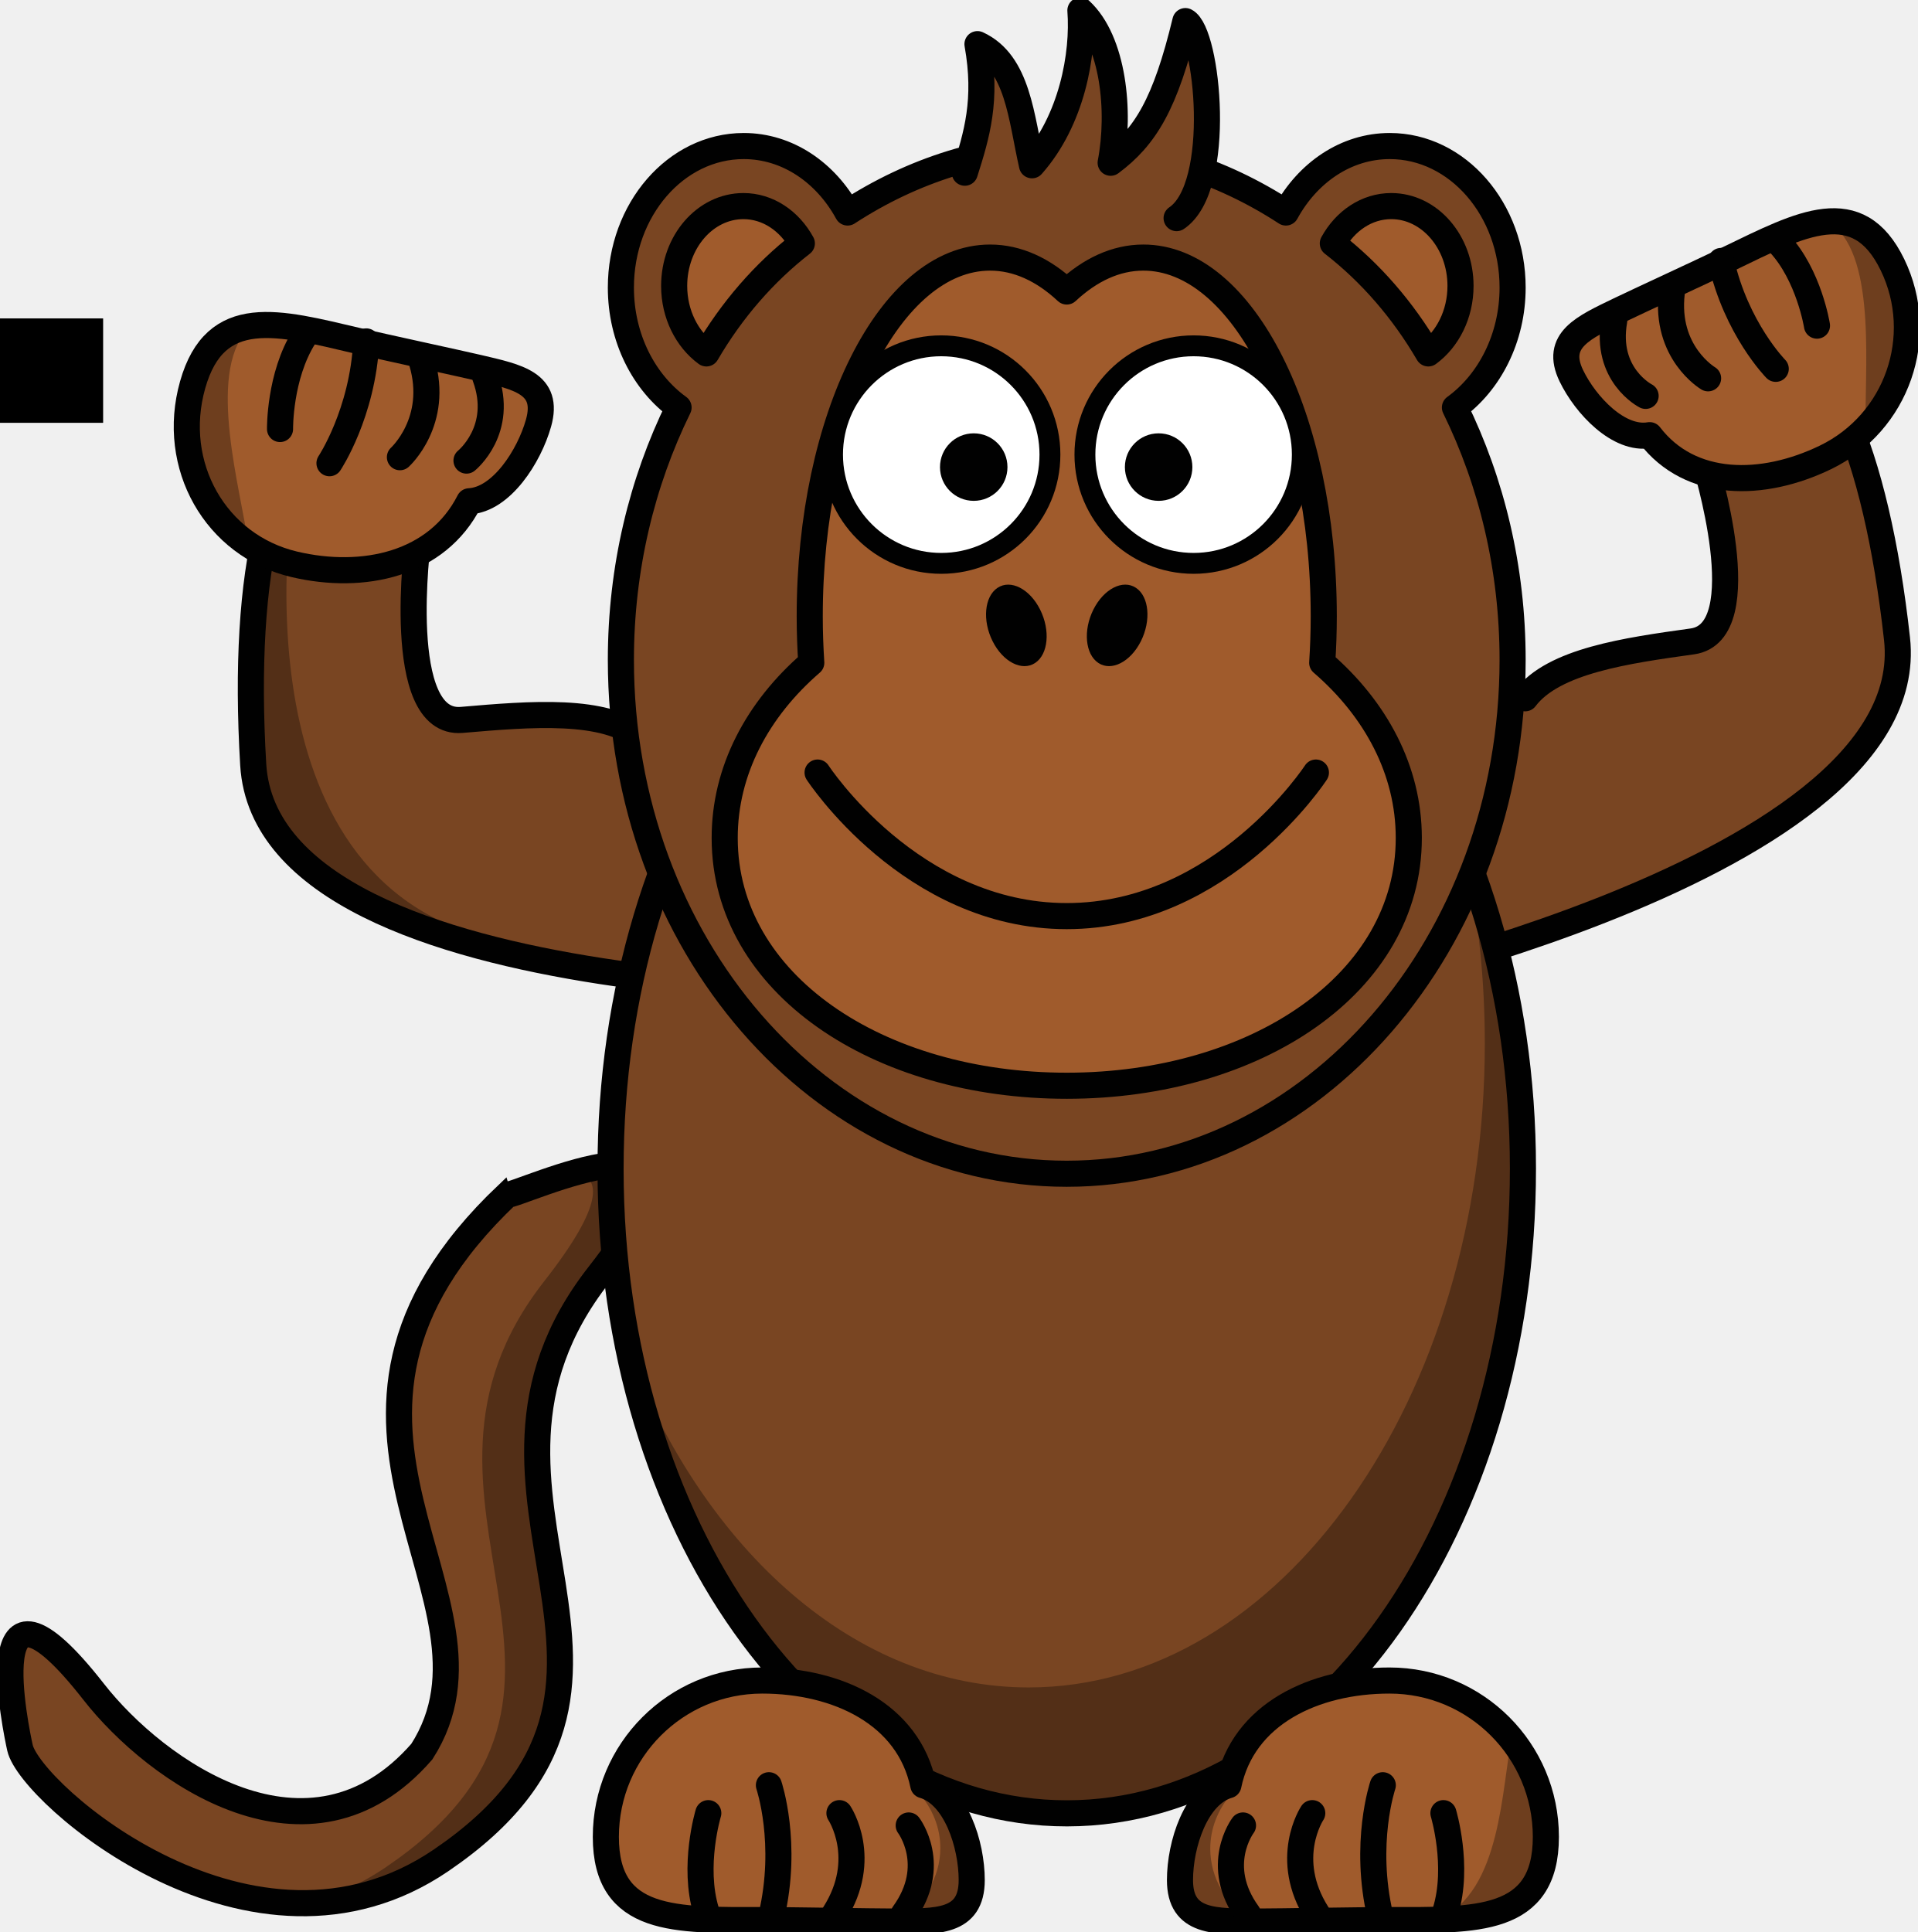
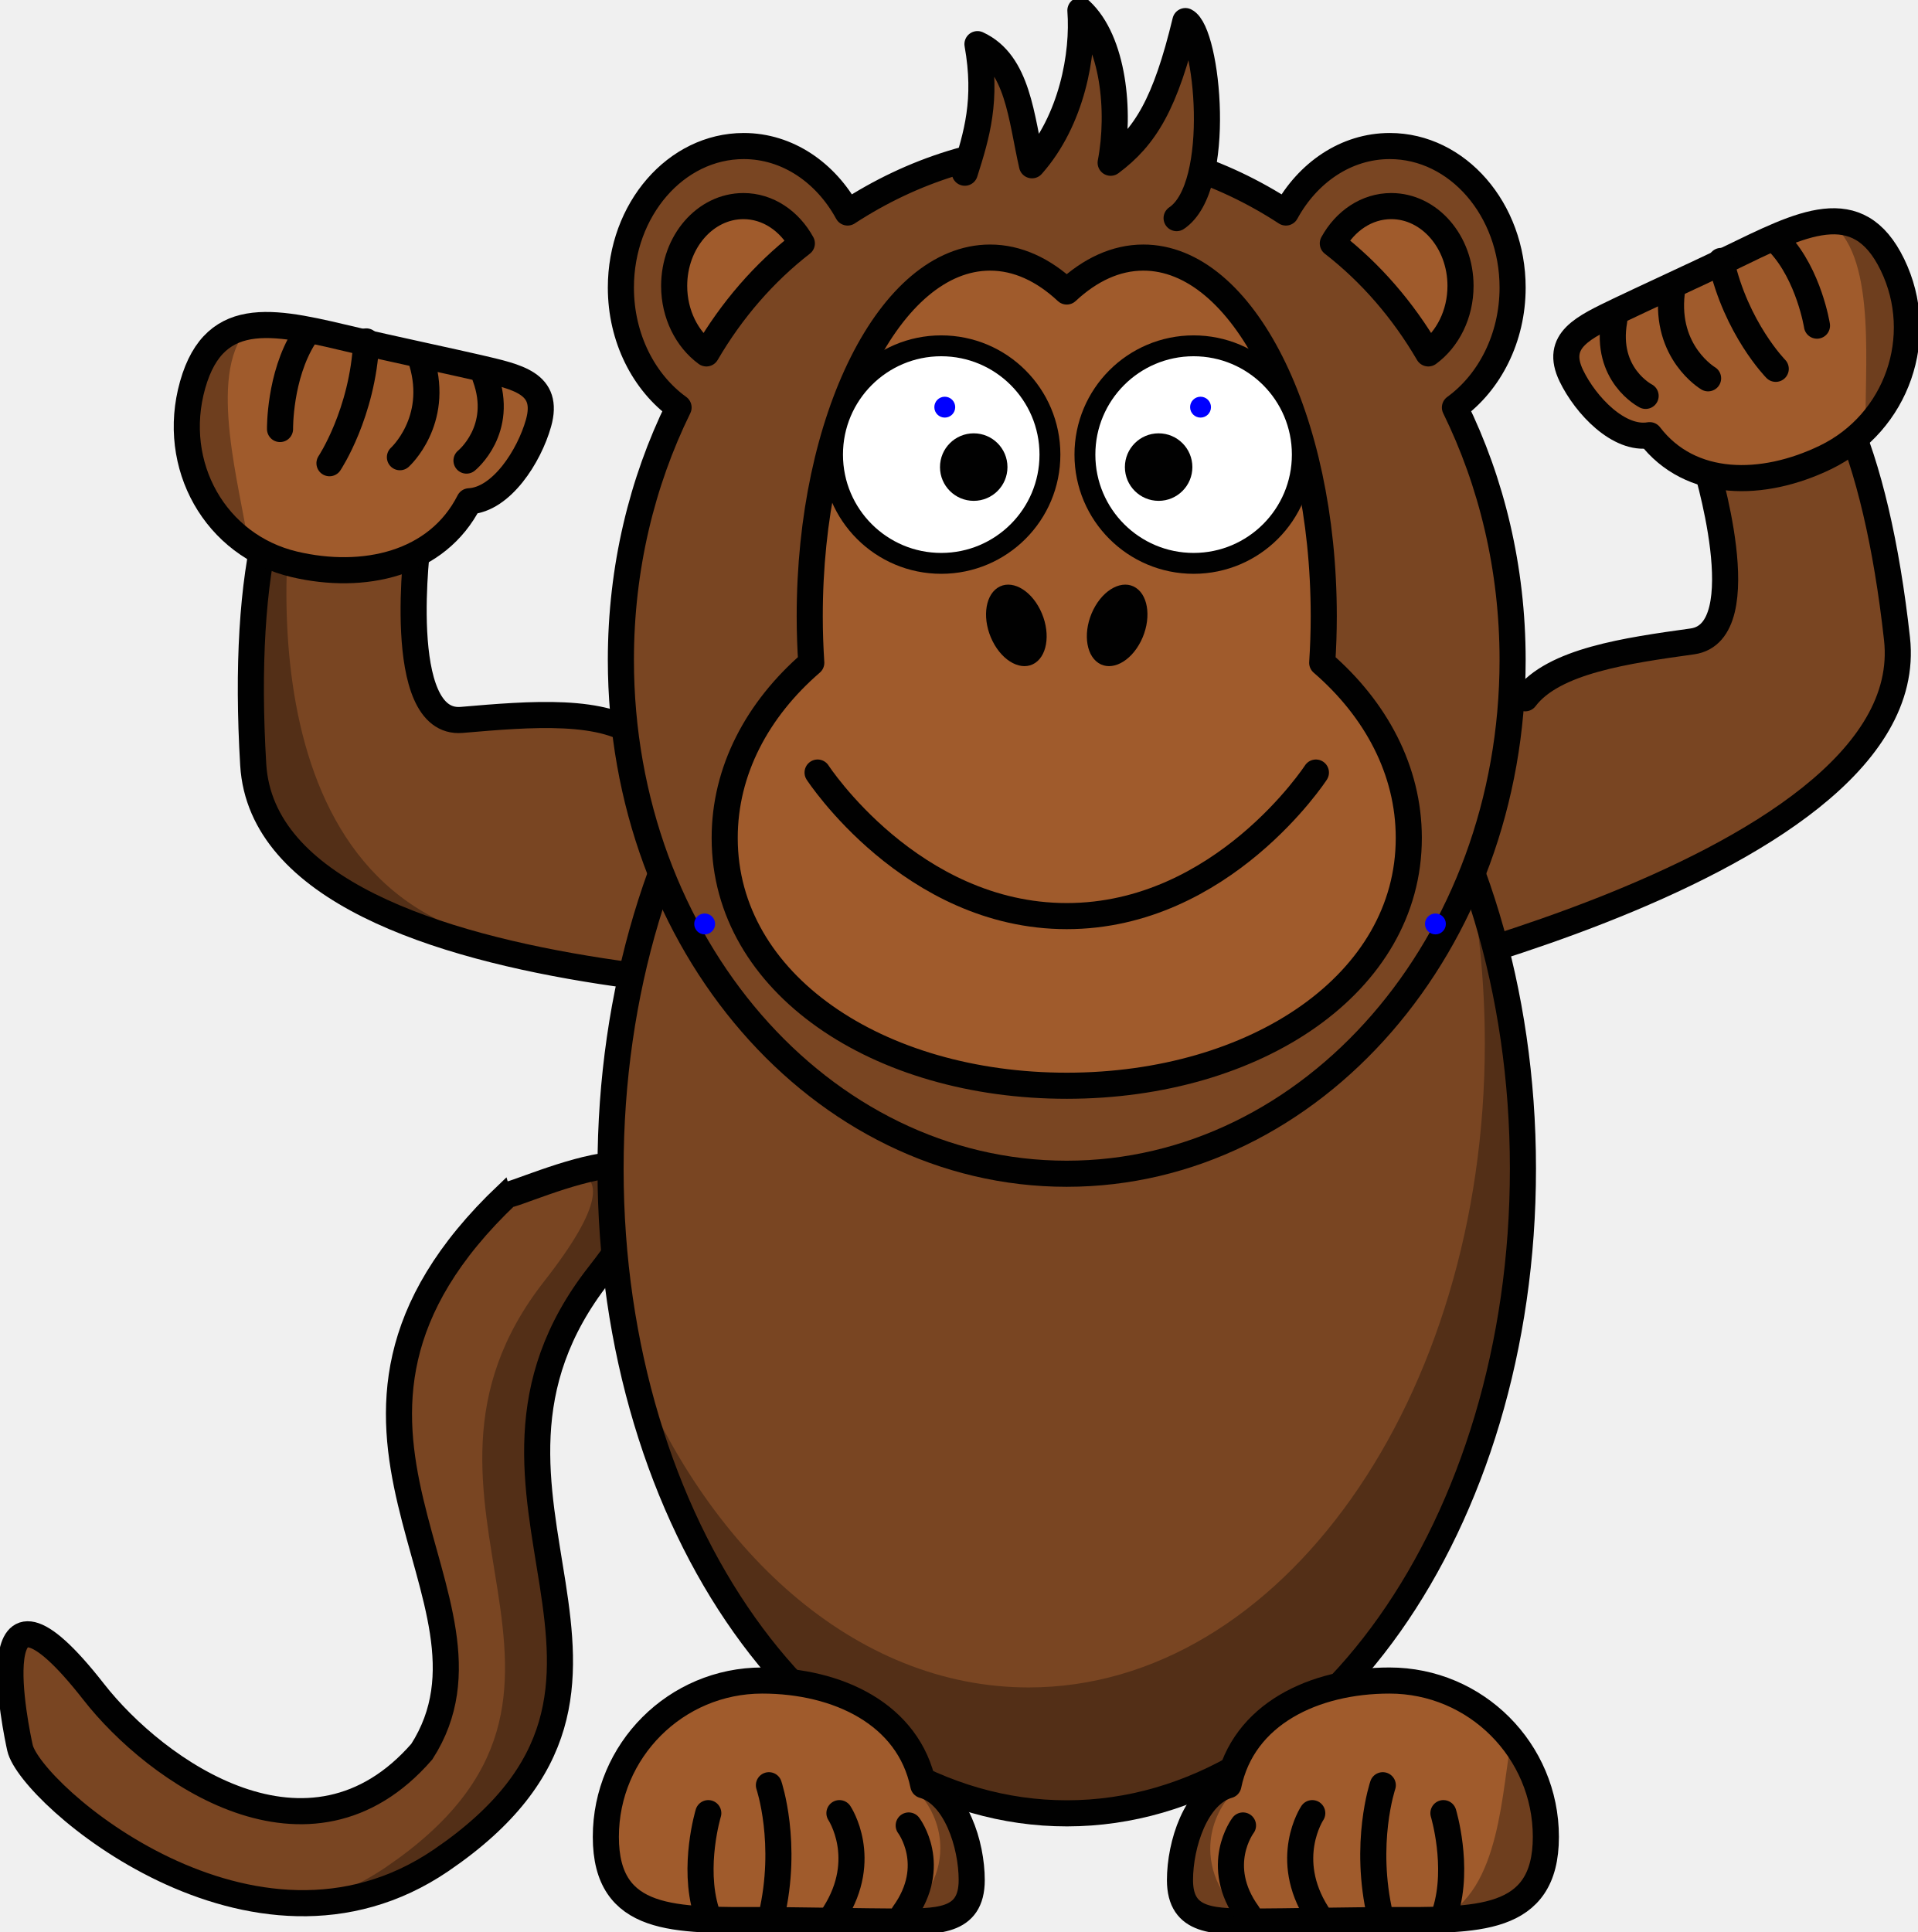
<svg xmlns="http://www.w3.org/2000/svg" version="1.1" width="367.324" height="370.116" id="svg2">
  <defs id="defs68" />
  <g transform="translate(-10.24296,51)" id="g123">
-     <rect id="test" x="10" y="10" width="20" height="20" />
    <g transform="matrix(0.0532928,-0.9985789,0.9985789,0.0532928,-172.6845,300.8119)" id="gTail">
      <path d="M 137.722,273.167 C 91.054,228.966 60.902,279.923 30.278,262.499 4.445,242.332 23.778,211.832 38.362,199.124 66.033,175.013 29.764,184.783 26.901,185.589 18.288,188.012 -16.697,232.639 9.669,267.277 46.346,315.46 78.983,260.475 123.333,291.526 161.035,317.923 137,274.198 137.722,273.167 z" id="path3229" style="fill:#794522;stroke:#010101;stroke-width:5" />
      <path d="m 9.669,267.273 c 36.675,48.184 69.316,-6.784 113.667,24.266 23.796,16.662 22.988,5.39 19.343,-5.452 -0.737,4.856 -5.87,5.731 -21.186,-4.992 C 77.143,250.044 44.502,305.013 7.827,256.828 4.119,251.957 1.625,246.887 0.099,241.766 c 0.539,8.607 3.343,17.327 9.57,25.507 z" id="path3334" style="fill:#010101;fill-opacity:0.314" />
    </g>
    <g transform="matrix(-0.6647481,0.7470676,-0.7470676,-0.6647481,242.3623,82.25016)" id="gArmRight">
      <g id="g248">
        <path d="M 86.292,11.072 C 73.817,-1.393 165.9,94.311 131.932,128.377 105.424,154.963 81.978,167.62 72.413,158.564 l 6.377,-25.156 c 0,0 29.76,-20.125 20.194,-29.181 -9.566,-9.056 -20.194,-19.118 -20.194,-28.175" id="path250" style="fill:#794522;stroke:#010101;stroke-width:5;stroke-linecap:round" />
        <path d="m 129.337,78.238 c 1.86,-1.006 10.628,8.301 10.628,36.224 0,13.516 -47.893,47.72 -60.848,48.048 6.41,-2.531 66.693,-40.249 50.219,-84.272 z" id="path3349_2_" style="fill:#010101;fill-opacity:0.314" />
      </g>
      <g id="g253">
        <path d="m 66.738,130.991 c 13.145,-3.455 24.832,5.064 31.296,17.001 7.391,13.656 1.687,30.416 -12.733,37.414 -14.421,6.998 -19.905,-4.333 -27.297,-17.984 -2.459,-4.547 -9.775,-17.479 -11.523,-20.707 -3.684,-6.804 -6.931,-12.202 0.257,-15.69 5.939,-2.882 15.65,-4.427 19.999,-0.033 z" id="path255" style="fill:#a05b2c;stroke:#010101;stroke-width:5;stroke-linecap:round;stroke-linejoin:round" />
        <path d="M 64.23,175.565 C 73.016,174.106 80.492,167.274 80.492,167.274" id="path2510_6_" style="fill:#a05b2c;stroke:#010101;stroke-width:5;stroke-linecap:round" />
        <path d="M 56.969,166.087 C 67.716,157.434 79.089,155.841 79.089,155.841" id="path2512_6_" style="fill:#a05b2c;stroke:#010101;stroke-width:5;stroke-linecap:round" />
        <path d="m 52.835,155.503 c 6.247,-10.085 16.422,-8.978 16.422,-8.978" id="path2514_12_" style="fill:#a05b2c;stroke:#010101;stroke-width:5;stroke-linecap:round" />
        <path d="m 46.901,144.544 c 5.114,-9.536 14.361,-7.979 14.361,-7.979" id="path2514_11_" style="fill:#a05b2c;stroke:#010101;stroke-width:5;stroke-linecap:round" />
        <path d="m 101.061,157.096 c -0.79,5.177 -2.995,15.59 -6.202,20.755 -7.911,12.741 -15.445,11.251 -24.284,6.747 11.563,-0.008 23.617,-19.516 30.485,-27.501 z" id="path3349_1_" style="fill:#010101;fill-opacity:0.314" />
      </g>
    </g>
    <g transform="matrix(-0.798089,-0.6025396,0.6025396,-0.798089,548.3214,345.5645)" id="gArmLeft">
      <g id="g264">
        <path d="m 347.522,-3.001 c 11.738,-12.386 -74.901,82.725 -42.941,116.579 24.941,26.421 47,39 56,30 l -6,-25 c 0,0 -28,-20 -19,-29 9,-9 19,-19 19,-28" id="path266" style="fill:#794522;stroke:#010101;stroke-width:5;stroke-linecap:round" />
      </g>
      <g id="g268">
        <path d="m 365.92,116.176 c -12.368,-3.434 -23.364,5.033 -29.446,16.896 -6.954,13.571 -1.587,30.228 11.98,37.182 13.568,6.955 18.728,-4.306 25.683,-17.873 2.314,-4.519 9.197,-17.371 10.842,-20.579 3.466,-6.762 6.521,-12.126 -0.242,-15.593 -5.588,-2.864 -14.725,-4.4 -18.817,-0.033 z" id="path270" style="fill:#a05b2c;stroke:#010101;stroke-width:5;stroke-linecap:round;stroke-linejoin:round" />
        <path d="m 368.28,160.474 c -8.267,-1.45 -15.301,-8.24 -15.301,-8.24" id="path2510_1_" style="fill:#a05b2c;stroke:#010101;stroke-width:5;stroke-linecap:round" />
        <path d="M 375.112,151.054 C 365,142.455 354.299,140.872 354.299,140.872" id="path2512_1_" style="fill:#a05b2c;stroke:#010101;stroke-width:5;stroke-linecap:round" />
        <path d="M 379.001,140.536 C 373.123,130.513 363.55,131.614 363.55,131.614" id="path2514_2_" style="fill:#a05b2c;stroke:#010101;stroke-width:5;stroke-linecap:round" />
        <path d="m 384.584,129.645 c -4.812,-9.477 -13.512,-7.93 -13.512,-7.93" id="path2514_1_" style="fill:#a05b2c;stroke:#010101;stroke-width:5;stroke-linecap:round" />
        <path d="m 333.627,142.119 c 0.743,5.145 2.818,15.493 5.835,20.626 7.443,12.662 14.532,11.181 22.848,6.705 -10.879,-0.008 -22.221,-19.395 -28.683,-27.331 z" id="path3349_3_" style="fill:#010101;fill-opacity:0.314" />
      </g>
    </g>
    <g id="gBody">
      <path d="m 302.007,172.915 c 0.033,68.145 -39.069,123.424 -87.337,123.469 -48.268,0.046 -87.422,-55.158 -87.455,-123.303 0,-0.055 0,-0.11 0,-0.166 C 127.182,104.771 166.285,49.492 214.553,49.447 262.82,49.401 301.975,104.607 302.007,172.751 c 0,0.055 0,0.109 0,0.164 z" id="path2383" style="fill:#794522;stroke:#010101;stroke-width:5;stroke-linecap:round;stroke-linejoin:round" />
      <path d="m 291.229,114.295 c 2.269,10.975 3.475,22.589 3.475,34.594 0,68.108 -39.146,123.375 -87.388,123.375 -33.166,0 -62.047,-26.132 -76.852,-64.594 10.641,51.2 44.175,88.625 83.869,88.625 48.243,0 87.388,-55.267 87.388,-123.375 0,-21.21 -3.806,-41.187 -10.492,-58.625 z" id="path3339" style="fill:#010101;fill-opacity:0.314" />
    </g>
    <g id="gHead">
      <g id="g279">
        <path d="m 152.726,-23.022 c -12.988,0 -23.534,12.15 -23.534,27.117 0,9.685 4.416,18.175 11.051,22.971 C 133.228,41.353 129.192,57.842 129.192,75.419 c 0,54.329 38.246,98.438 85.401,98.438 47.153,0 85.436,-44.109 85.436,-98.438 0,-17.577 -4.037,-34.066 -11.051,-48.353 C 295.598,22.266 300.029,13.767 300.029,4.095 c 0,-14.967 -10.547,-27.117 -23.534,-27.117 -8.395,0 -15.735,5.104 -19.9,12.733 -12.407,-8.094 -26.737,-12.733 -42.003,-12.733 -15.262,0 -29.564,4.643 -41.967,12.733 -4.163,-7.629 -11.503,-12.733 -19.899,-12.733 z" id="path2479" style="fill:#794522;stroke:#010101;stroke-width:5;stroke-linecap:round;stroke-linejoin:round" />
        <path d="m 276.778,-11.519 c -4.72,0 -8.842,2.865 -11.193,7.147 7.219,5.602 13.434,12.755 18.291,21.075 3.704,-2.712 6.173,-7.503 6.173,-12.931 0,-8.438 -5.947,-15.291 -13.27,-15.291 z" id="path2483" style="fill:#a05b2c;stroke:#010101;stroke-width:5;stroke-linecap:round;stroke-linejoin:round" />
        <path d="m 152.668,-11.519 c 4.72,0 8.842,2.865 11.193,7.147 -7.218,5.602 -13.434,12.755 -18.29,21.075 -3.705,-2.712 -6.173,-7.503 -6.173,-12.931 0,-8.438 5.947,-15.291 13.27,-15.291 z" id="path2523" style="fill:#a05b2c;stroke:#010101;stroke-width:5;stroke-linecap:round;stroke-linejoin:round" />
        <path d="m 235.658,-9.215 c 8.965,-6.026 5.943,-35.613 1.682,-37.745 -3.825,15.867 -7.651,22.161 -14.319,27.138 1.89,-9.828 0.534,-23.342 -5.795,-29.178 0.641,8.4 -1.635,21.043 -9.272,29.662 -2.073,-9.097 -2.658,-19.628 -10.447,-23.207 1.913,10.73 -0.135,17.419 -2.425,24.631" id="path3197" style="fill:#794522;stroke:#010101;stroke-width:5;stroke-linecap:round;stroke-linejoin:round" />
      </g>
      <path d="m 263.553,75.971 c 0.188,-2.913 0.296,-5.878 0.295,-8.894 0,-0.03 0,-0.061 0,-0.091 -0.013,-37.935 -15.496,-68.667 -34.582,-68.641 -5.241,0.006 -10.207,2.345 -14.656,6.5 -4.463,-4.169 -9.445,-6.507 -14.702,-6.5 -19.086,0.025 -34.549,30.797 -34.536,68.732 0,0.031 0,0.062 0,0.092 0,2.983 0.109,5.917 0.295,8.799 -10.325,8.919 -16.597,20.674 -16.586,33.559 0,0.023 0,0.046 0,0.067 0.023,27.857 29.382,47.423 65.573,47.404 36.19,-0.018 65.51,-19.616 65.485,-47.472 0,-0.021 0,-0.045 0,-0.064 -0.012,-12.861 -6.282,-24.589 -16.587,-33.491 z" id="path285" style="fill:#a05b2c;stroke:#010101;stroke-width:5;stroke-linecap:round;stroke-linejoin:round" />
      <path d="m 166.876,96.999 c 0,0 17.901,27.5 47.735,27.5 29.834,0 47.735,-27.5 47.735,-27.5" id="path287" style="fill:none;stroke:#010101;stroke-width:5;stroke-linecap:round;stroke-linejoin:round" />
      <g id="g289">
        <path d="m 228.818,71.833 c -1.99,3.974 -5.642,5.84 -8.156,4.167 -2.513,-1.673 -2.938,-6.249 -0.947,-10.222 1.99,-3.973 5.642,-5.838 8.156,-4.166 2.514,1.673 2.938,6.249 0.947,10.221 z" id="path2398" style="fill:#010101" />
        <path d="m 200.404,71.833 c 1.99,3.974 5.642,5.84 8.156,4.167 2.513,-1.673 2.938,-6.249 0.947,-10.222 -1.99,-3.973 -5.642,-5.838 -8.156,-4.166 -2.514,1.673 -2.938,6.249 -0.947,10.221 z" id="path2412" style="fill:#010101" />
      </g>
    </g>
    <g id="gFootLeft">
      <path d="m 245.58,290.997 c 2.805,-13.632 16.412,-20.055 30.869,-20.055 16.533,0 29.951,13.418 29.951,29.95 0,16.532 -13.418,15.94 -29.951,15.94 -5.504,0 -21.311,0.283 -25.217,0.283 -8.24,0 -14.928,0.295 -14.928,-7.945 0,-6.809 3.039,-16.384 9.276,-18.173 z" id="path307" style="fill:#a05b2c;stroke:#010101;stroke-width:5;stroke-linecap:round;stroke-linejoin:round" />
      <path d="m 299.908,281.749 c 2.541,4.4 7.004,13.519 7.004,18.964 0,13.432 -8.865,15.548 -21.055,15.874 12.109,-5.048 12.051,-25.588 14.051,-34.838 z" id="path3349_4_" style="fill:#010101;fill-opacity:0.314" />
      <path d="m 287.158,315.187 c 2.688,-8.696 -0.385,-18.84 -0.385,-18.84" id="path2510_4_" style="fill:none;stroke:#010101;stroke-width:5;stroke-linecap:round" />
      <path d="m 274.687,316.118 c -3.295,-14.01 0.471,-25.119 0.471,-25.119" id="path2512_4_" style="fill:none;stroke:#010101;stroke-width:5;stroke-linecap:round" />
      <path d="m 262.615,315.669 c -6.764,-10.628 -0.967,-19.322 -0.967,-19.322" id="path2514_8_" style="fill:none;stroke:#010101;stroke-width:5;stroke-linecap:round" />
      <path d="m 249.343,315.669 c -6.764,-9.33 -0.967,-16.961 -0.967,-16.961" id="path2514_7_" style="fill:none;stroke:#010101;stroke-width:5;stroke-linecap:round" />
      <path d="m 246.076,292.722 c -2.49,2.929 -3.971,6.541 -3.971,10.44 0,5.636 3.078,10.65 7.859,13.901 -7.953,-0.259 -13.658,-1.671 -13.658,-9.324 0,-6.343 3.904,-11.907 9.77,-15.017 z" id="path3327_4_" style="fill:#010101;fill-opacity:0.314" />
    </g>
    <g id="gFootRight">
      <path d="m 187.13,290.997 c -2.805,-13.632 -16.413,-20.055 -30.87,-20.055 -16.532,0 -29.95,13.418 -29.95,29.95 0,16.532 13.418,15.94 29.95,15.94 5.505,0 21.311,0.283 25.218,0.283 8.24,0 14.927,0.295 14.927,-7.945 0,-6.809 -3.039,-16.384 -9.275,-18.173 z" id="path317" style="fill:#a05b2c;stroke:#010101;stroke-width:5;stroke-linecap:round;stroke-linejoin:round" />
      <path d="m 145.552,315.187 c -2.688,-8.696 0.384,-18.84 0.384,-18.84" id="path2510_5_" style="fill:none;stroke:#010101;stroke-width:5;stroke-linecap:round" />
      <path d="m 158.022,316.118 c 3.294,-14.01 -0.471,-25.119 -0.471,-25.119" id="path2512_5_" style="fill:none;stroke:#010101;stroke-width:5;stroke-linecap:round" />
      <path d="m 170.095,315.669 c 6.763,-10.628 0.967,-19.322 0.967,-19.322" id="path2514_10_" style="fill:none;stroke:#010101;stroke-width:5;stroke-linecap:round" />
      <path d="m 183.366,315.669 c 6.763,-9.33 0.967,-16.961 0.967,-16.961" id="path2514_9_" style="fill:none;stroke:#010101;stroke-width:5;stroke-linecap:round" />
      <path d="m 186.275,292.472 c 2.582,2.959 4.117,6.608 4.117,10.548 0,5.693 -3.19,10.76 -8.147,14.044 8.243,-0.262 14.157,-1.688 14.157,-9.42 0,-6.409 -4.047,-12.031 -10.127,-15.172 z" id="path3327_5_" style="fill:#010101;fill-opacity:0.314" />
    </g>
    <g transform="translate(-3.869287,-51.75068)" id="g293">
      <g id="gEyeRight">
        <path d="m 215.259,87.838 c 0.008,11.501 -9.309,20.831 -20.811,20.838 -11.5,0.008 -20.831,-9.31 -20.838,-20.81 0,-0.01 0,-0.02 0,-0.028 -0.008,-11.501 9.31,-20.831 20.811,-20.839 11.501,-0.007 20.83,9.31 20.838,20.811 0,0.009 0,0.019 0,0.028 z" id="path2387" style="fill:#ffffff;stroke:#010101;stroke-width:4;stroke-linecap:round;stroke-linejoin:round" />
        <path d="m 207.122,90.232 c 0.002,3.569 -2.89,6.464 -6.459,6.467 -3.569,0.001 -6.464,-2.889 -6.467,-6.458 0,-0.002 0,-0.005 0,-0.009 -0.003,-3.569 2.889,-6.465 6.458,-6.467 3.57,-0.003 6.466,2.889 6.468,6.458 0,0.003 0,0.006 0,0.009 z" id="path2393" style="fill:#010101" />
      </g>
      <g id="gEyeLeft">
        <path d="m 263.611,87.838 c 0.008,11.501 -9.309,20.831 -20.811,20.838 -11.501,0.008 -20.831,-9.31 -20.838,-20.81 0,-0.01 0,-0.02 0,-0.028 -0.008,-11.501 9.309,-20.831 20.811,-20.839 11.5,-0.007 20.831,9.31 20.838,20.811 0,0.009 0,0.019 0,0.028 z" id="path2391" style="fill:#ffffff;stroke:#010101;stroke-width:4;stroke-linecap:round;stroke-linejoin:round" />
        <path d="m 242.548,90.232 c 0,3.569 -2.891,6.464 -6.46,6.467 -3.569,0.001 -6.464,-2.889 -6.468,-6.458 0,-0.002 0,-0.005 0,-0.009 -0.001,-3.569 2.891,-6.465 6.459,-6.467 3.57,-0.003 6.465,2.889 6.469,6.458 0,0.003 0,0.006 0,0.009 z" id="path2395" style="fill:#010101" />
      </g>
    </g>
  </g>
+   <circle cx="181" cy="78" r="2" id="rotEyeLeft" style="fill:#0000ff" />
+   <circle cx="230" cy="78" r="2" id="rotEyeRight" style="fill:#0000ff" />
+   <circle cx="135" cy="177" r="2" id="rotArmRight" style="fill:#0000ff" />
+   <circle cx="275" cy="177" r="2" id="rotArmLeft" style="fill:#0000ff" />
</svg>
